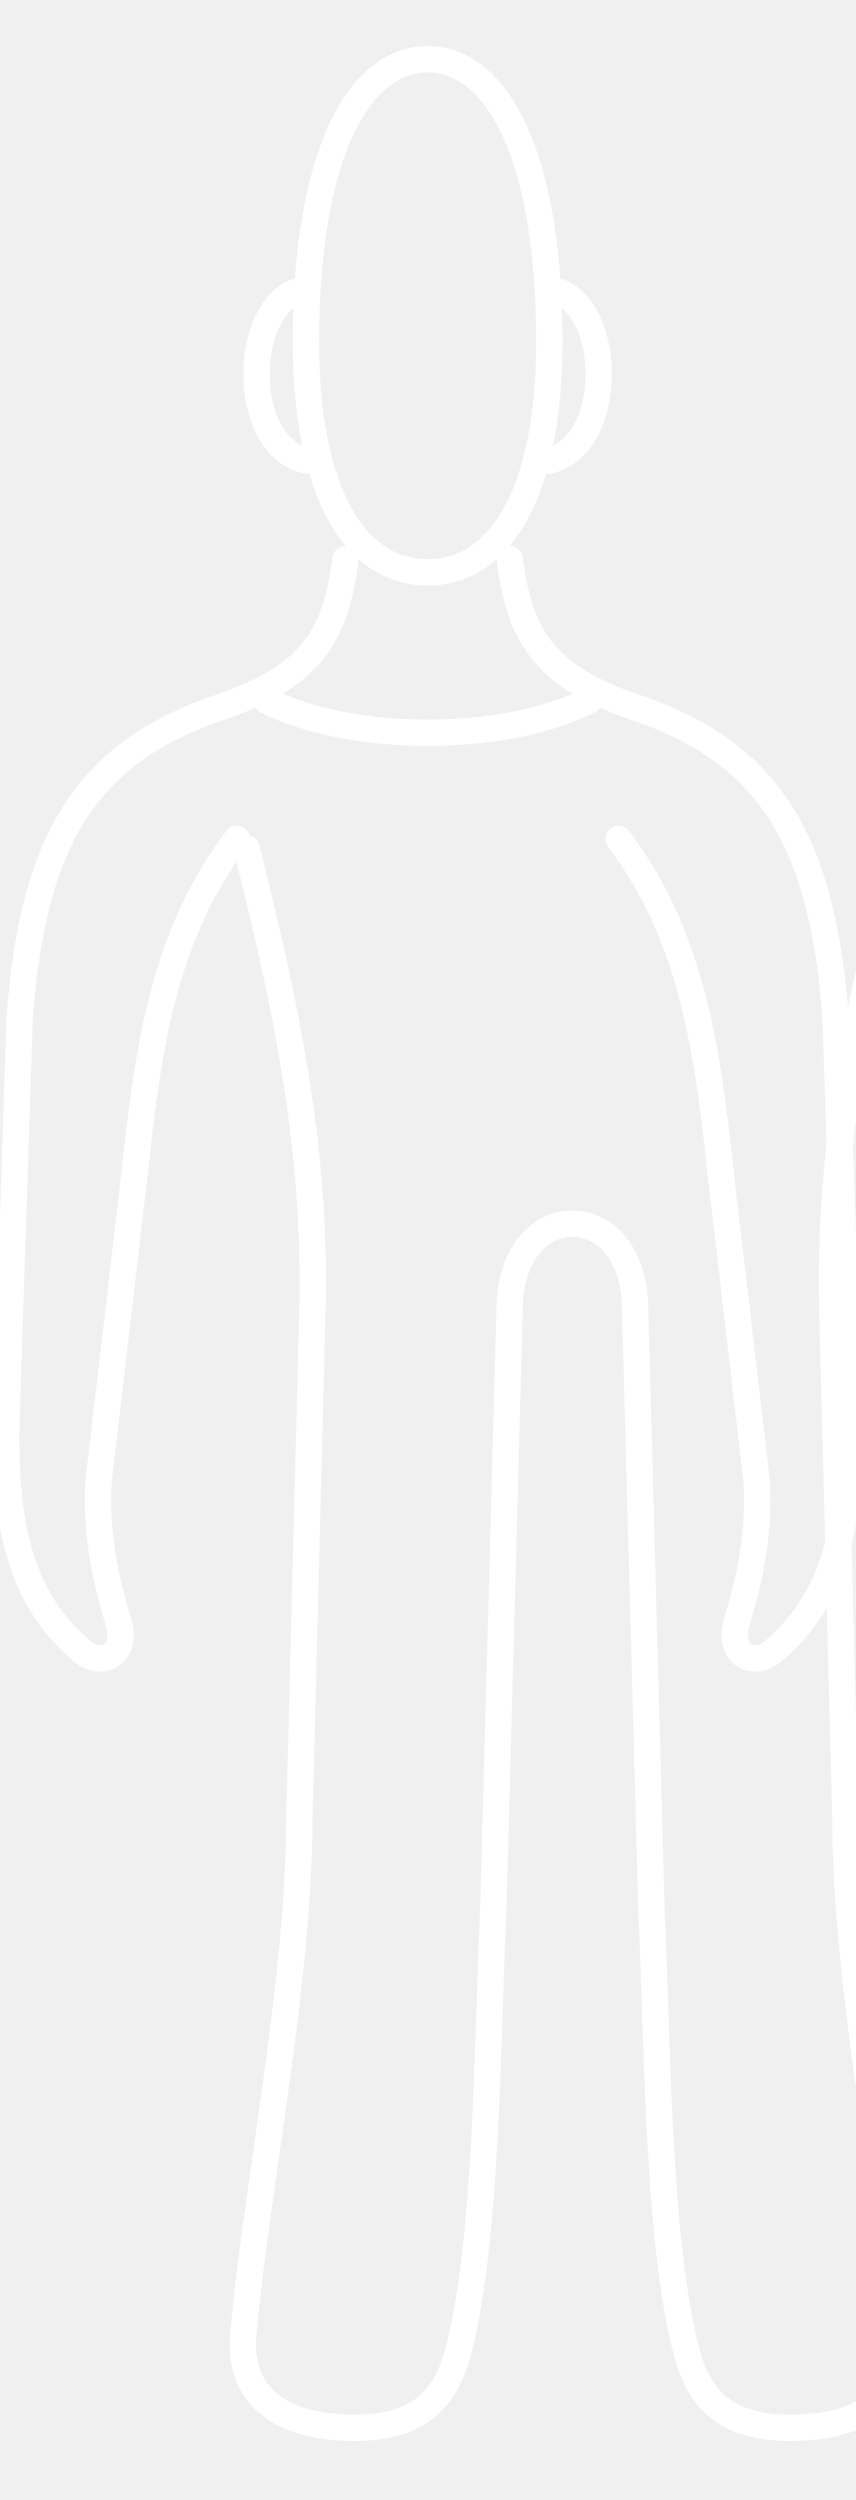
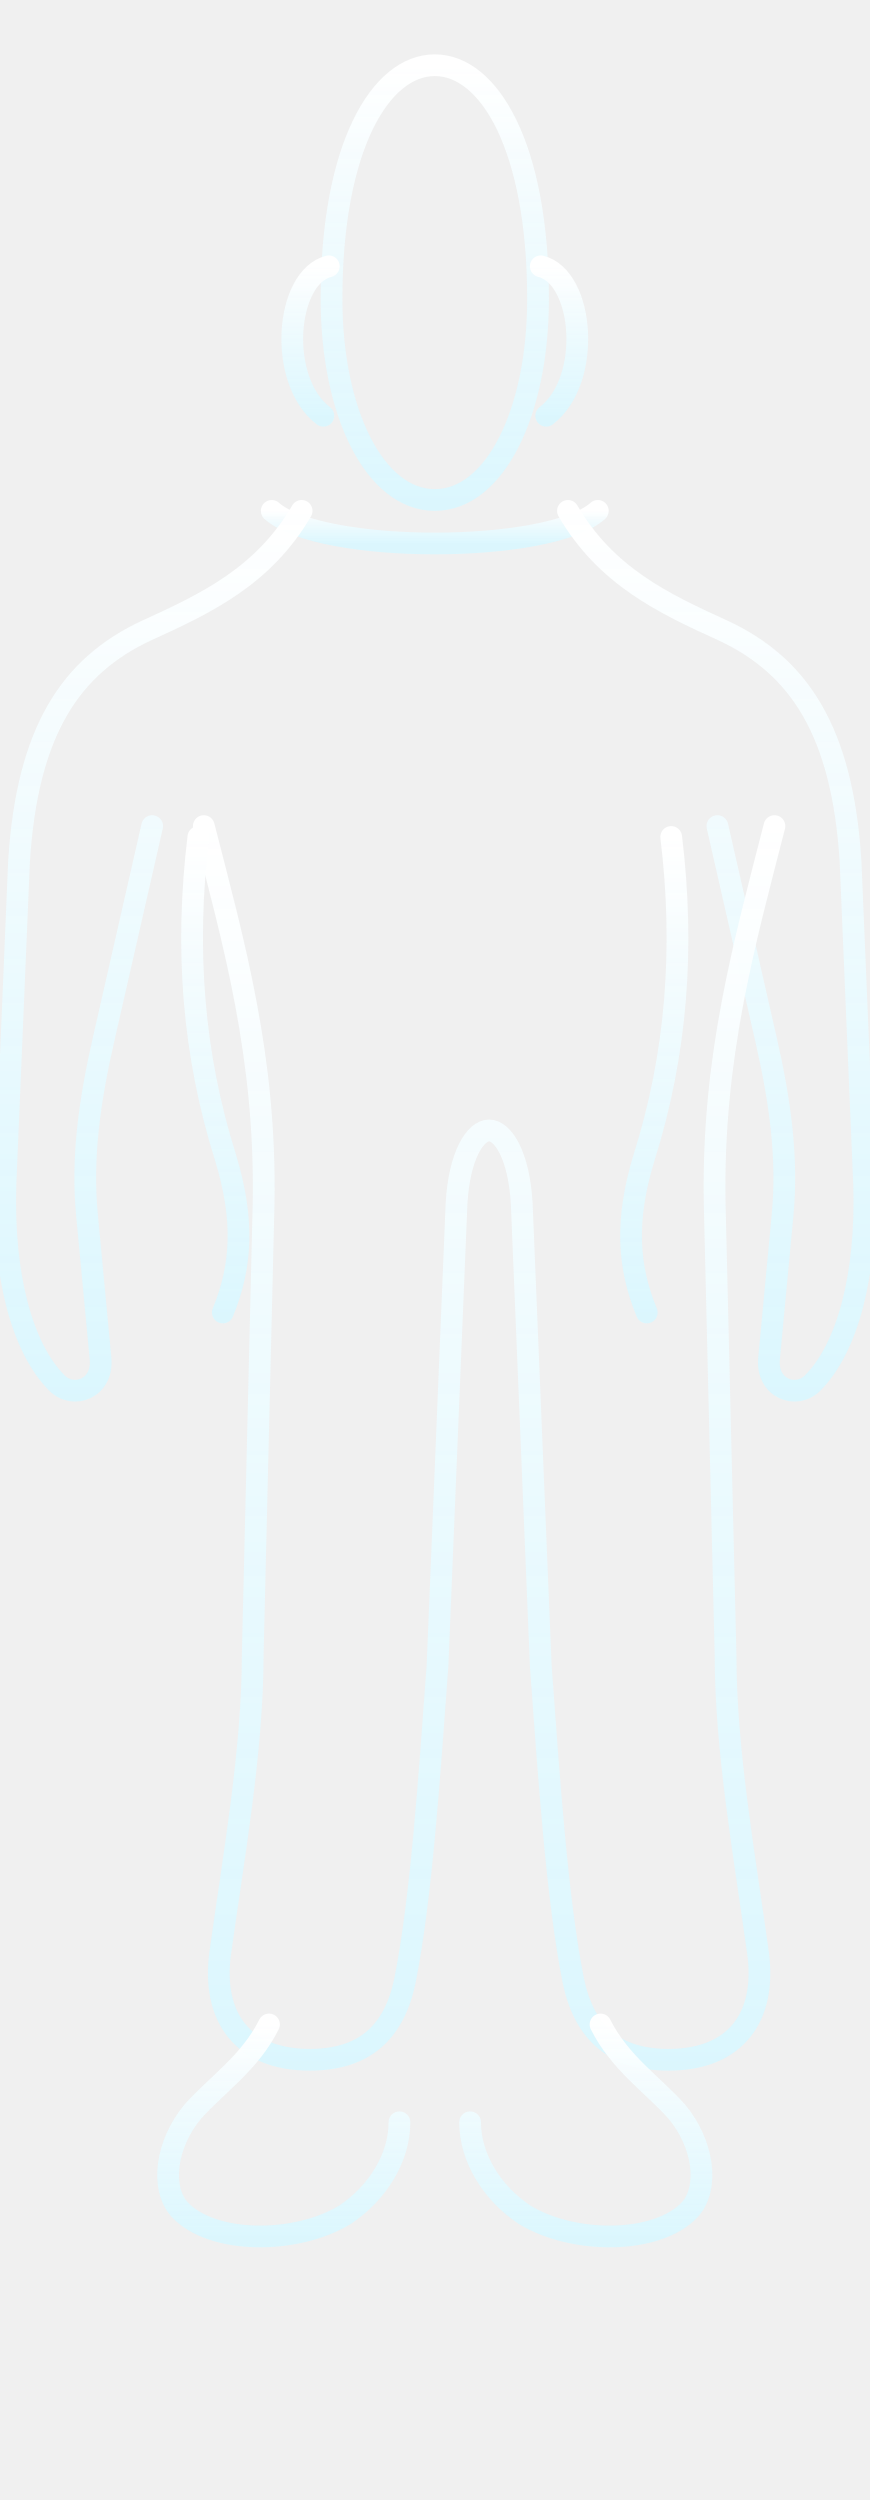
- <svg xmlns="http://www.w3.org/2000/svg" viewBox="0 0 260 760" fill="none" stroke="#ffffff" stroke-width="8" stroke-linecap="round" stroke-linejoin="round">
-   <path d="M93 104C93 47 109 18 130 18s37 29 37 86c0 44-14 70-37 70s-37-26-37-70Z" />
-   <path d="M93 88c-19 2-21 47 0 52M167 88c19 2 21 47 0 52" />
-   <path d="M105 170c-3 25-12 36-38 45-42 14-57 42-61 94L2 430c-1 33 4 56 23 72 6 5 14 1 11-9-4-13-7-27-6-43l11-94c4-38 9-72 31-101" />
-   <path d="M155 170c3 25 12 36 38 45 42 14 57 42 61 94l4 121c1 33-4 56-23 72-6 5-14 1-11-9 4-13 7-27 6-43l-11-94c-4-38-9-72-31-101" />
-   <path d="M75 258c12 48 21 90 20 139l-4 156c0 49-13 112-17 156-2 19 11 30 37 29 16-1 24-8 28-22 9-33 9-91 11-137l5-184c1-14 9-23 19-23s18 9 19 23l5 184c2 46 2 104 11 137 4 14 12 21 28 22 26 1 39-10 37-29-4-44-17-107-17-156l-4-156c-1-49 8-91 20-139" />
-   <path d="M81 213c26 13 72 13 98 0" />
+ <svg xmlns="http://www.w3.org/2000/svg" viewBox="0 0 320 920" fill="none">
+   <defs>
+     <linearGradient id="glow" x1="0" y1="0" x2="0" y2="1">
+       <stop offset="0%" stop-color="#ffffff" stop-opacity="0.98" />
+       <stop offset="100%" stop-color="#d9f7ff" stop-opacity="0.9" />
+     </linearGradient>
+   </defs>
+   <g stroke="url(#glow)" stroke-width="8" stroke-linecap="round" stroke-linejoin="round">
+     <path d="M122 110c0-56 18-86 38-86s38 30 38 86c0 42-16 74-38 74s-38-32-38-74Z" />
+     <path d="M121 98c-16 4-19 42-2 55" />
+     <path d="M199 98c16 4 19 42 2 55" />
+     <path d="M100 188c18 16 102 16 120 0" />
+     <path d="M111 188c-14 24-35 34-57 44-28 13-44 37-47 85l-5 119c-1 33 6 60 19 73 6 6 17 2 16-9l-5-53c-2-21 1-42 6-64l18-79" />
+     <path d="M209 188c14 24 35 34 57 44 28 13 44 37 47 85l5 119c1 33-6 60-19 73-6 6-17 2-16-9l5-53c2-21-1-42-6-64l-18-79" />
+     <path d="M75 304c11 43 23 85 22 139l-4 166c0 35-7 74-12 110-3 23 8 39 33 39 20 0 31-10 35-29 6-30 9-75 12-116l7-170c1-18 7-27 12-27s11 9 12 27l7 170c3 41 6 86 12 116 4 19 15 29 35 29 25 0 36-16 33-39-5-36-12-75-12-110l-4-166c-1-54 11-96 22-139" />
+     <path d="M99 745c-7 14-19 22-28 32-10 12-12 28-5 36 12 13 43 13 61 2 12-8 20-21 20-34" />
+     <path d="M221 745c7 14 19 22 28 32 10 12 12 28 5 36-12 13-43 13-61 2-12-8-20-21-20-34" />
+     <path d="M73 308c-5 41-2 80 10 118 7 23 6 40-1 57" />
+     <path d="M247 308c5 41 2 80-10 118-7 23-6 40 1 57" />
+   </g>
</svg>
